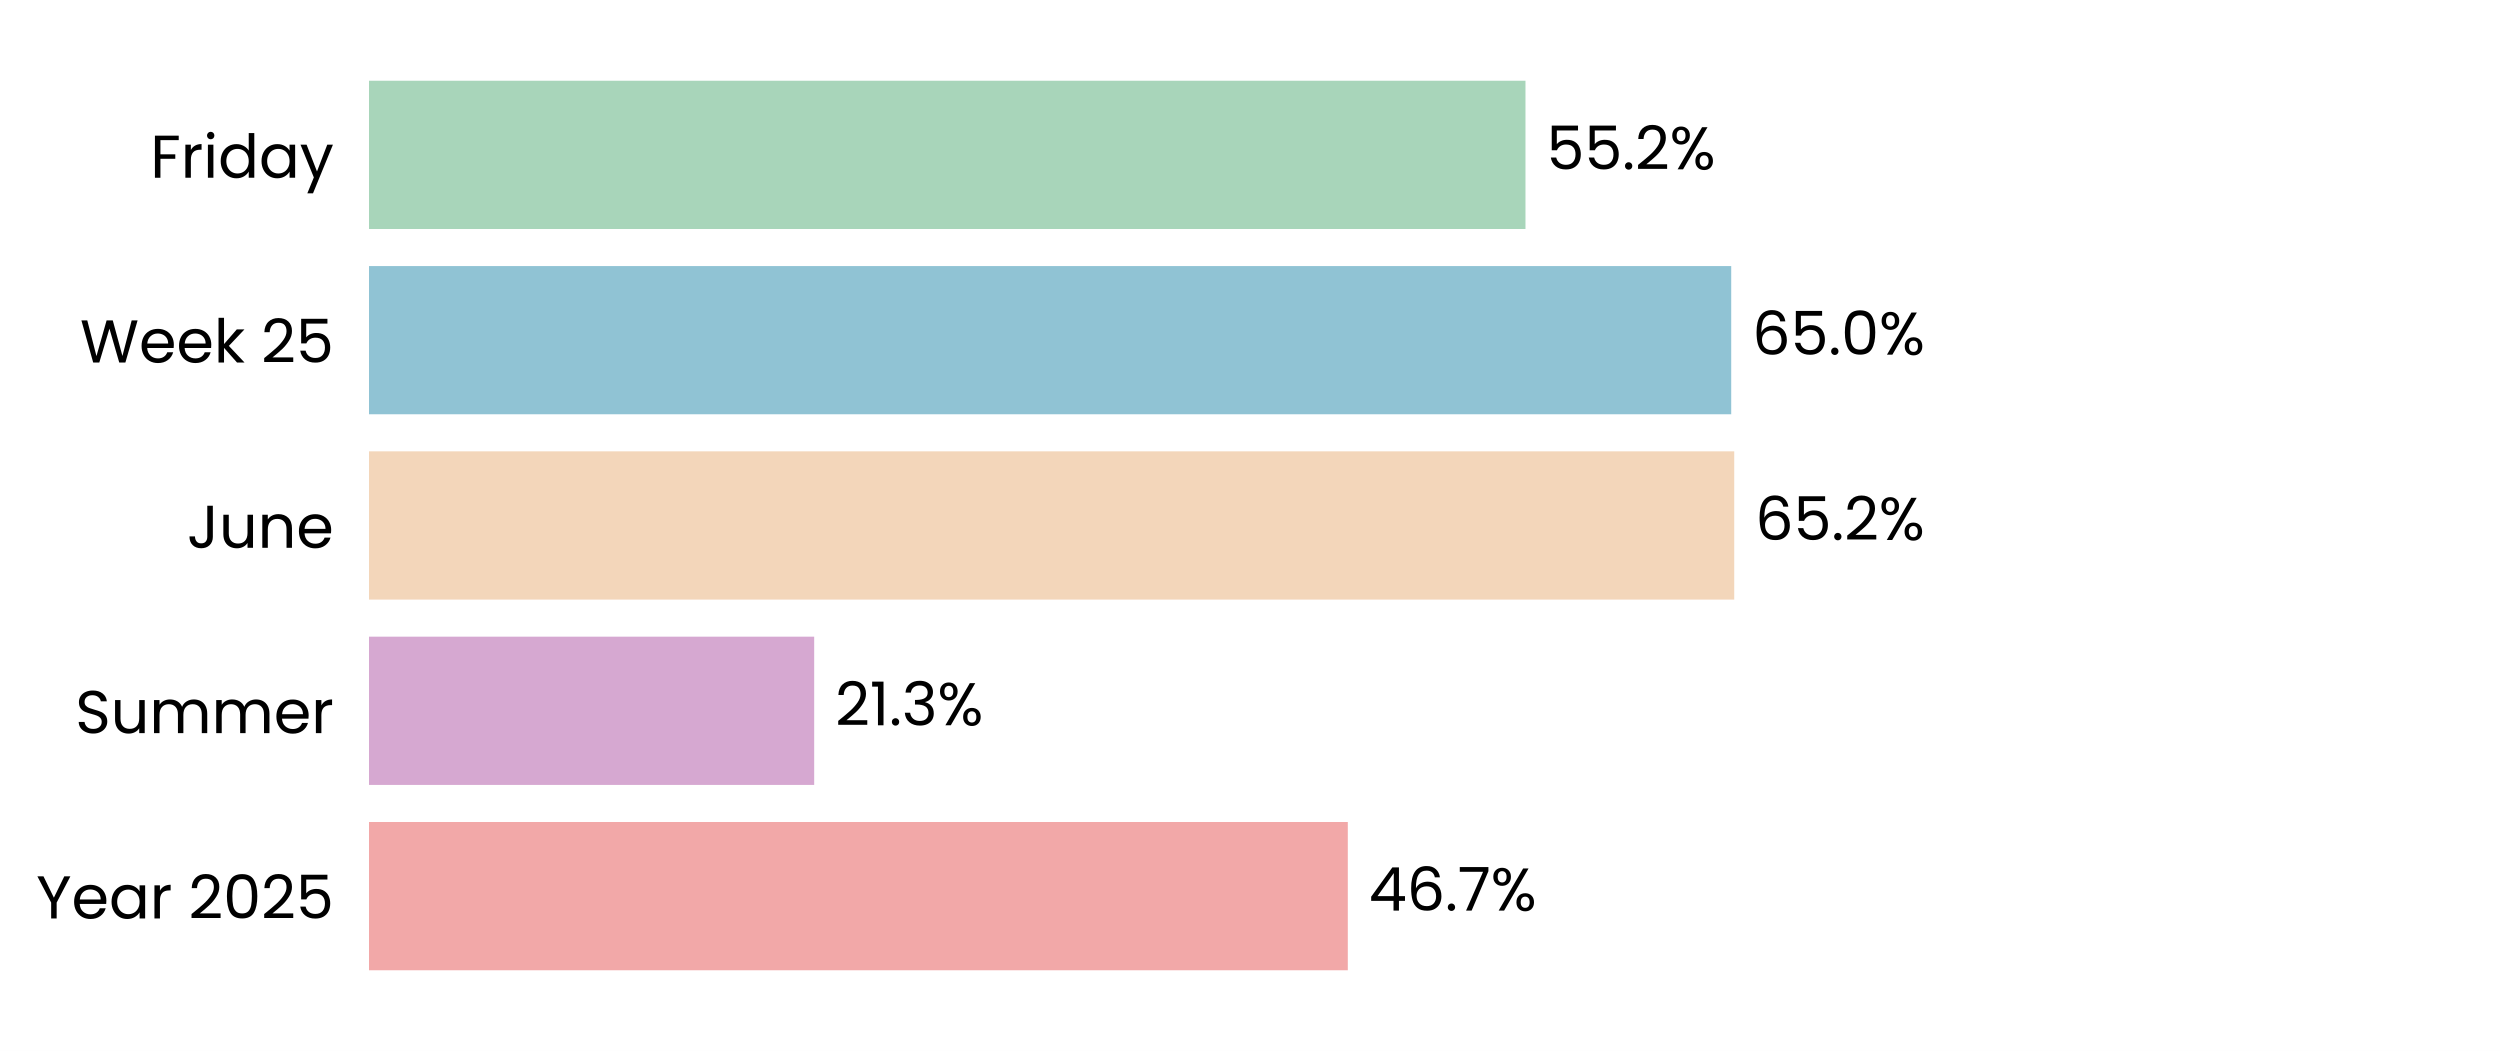
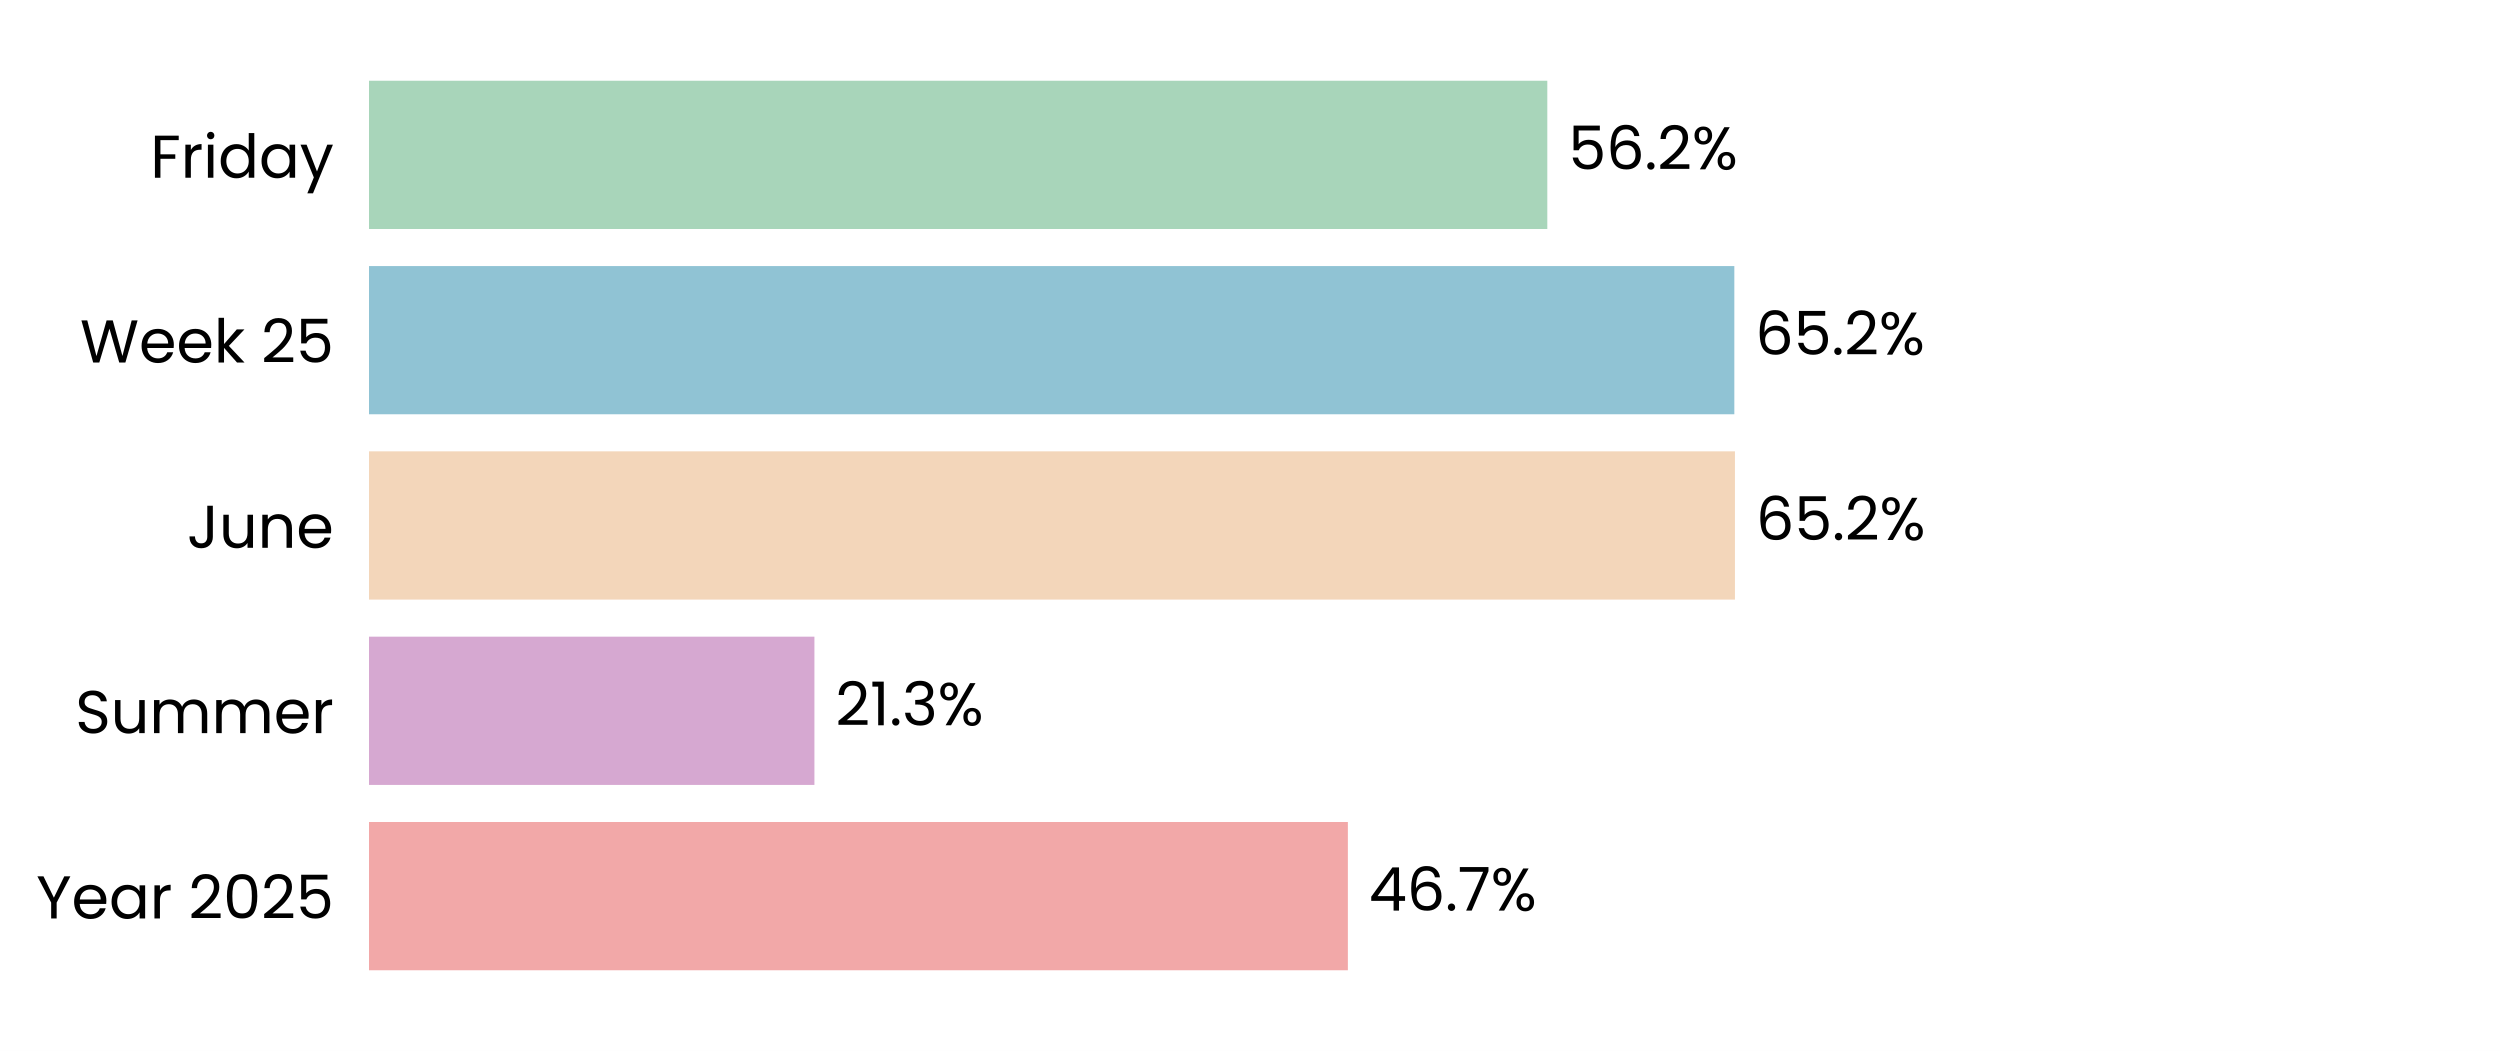
<svg xmlns="http://www.w3.org/2000/svg" xmlns:xlink="http://www.w3.org/1999/xlink" width="496.691pt" height="208.8pt" viewBox="0 0 496.691 208.8" version="1.1">
  <defs>
    <style type="text/css">*{stroke-linejoin: round; stroke-linecap: butt}</style>
  </defs>
  <g id="figure_1">
    <g id="patch_1">
      <path d="M 0 208.8  L 496.691 208.8  L 496.691 0  L 0 0  z " style="fill: #ffffff" />
    </g>
    <g id="axes_1">
      <g id="patch_2">
        <path d="M 73.311 201.6  L 489.491 201.6  L 489.491 7.2  L 73.311 7.2  z " style="fill: #ffffff" />
      </g>
      <g id="patch_3">
-         <path d="M 73.311 192.764  L 267.778 192.764  L 267.778 163.309  L 73.311 163.309  z " clip-path="url(#p090cdf31c0)" style="fill: #f2a8a8" />
+         <path d="M 73.311 192.764  L 267.79 192.764  L 267.79 163.309  L 73.311 163.309  z " clip-path="url(#pae68eb336c)" style="fill: #f2a8a8" />
      </g>
      <g id="patch_4">
-         <path d="M 73.311 155.945  L 161.759 155.945  L 161.759 126.491  L 73.311 126.491  z " clip-path="url(#p090cdf31c0)" style="fill: #d6a8d1" />
+         <path d="M 73.311 155.945  L 161.806 155.945  L 161.806 126.491  L 73.311 126.491  z " clip-path="url(#pae68eb336c)" style="fill: #d6a8d1" />
      </g>
      <g id="patch_5">
-         <path d="M 73.311 119.127  L 344.551 119.127  L 344.551 89.673  L 73.311 89.673  z " clip-path="url(#p090cdf31c0)" style="fill: #f3d6ba" />
+         <path d="M 73.311 119.127  L 344.695 119.127  L 344.695 89.673  L 73.311 89.673  z " clip-path="url(#pae68eb336c)" style="fill: #f3d6ba" />
      </g>
      <g id="patch_6">
-         <path d="M 73.311 82.309  L 343.952 82.309  L 343.952 52.855  L 73.311 52.855  z " clip-path="url(#p090cdf31c0)" style="fill: #90c3d4" />
+         <path d="M 73.311 82.309  L 344.571 82.309  L 344.571 52.855  L 73.311 52.855  z " clip-path="url(#pae68eb336c)" style="fill: #90c3d4" />
      </g>
      <g id="patch_7">
-         <path d="M 73.311 45.491  L 303.077 45.491  L 303.077 16.036  L 73.311 16.036  z " clip-path="url(#p090cdf31c0)" style="fill: #a8d5ba" />
+         <path d="M 73.311 45.491  L 307.413 45.491  L 307.413 16.036  L 73.311 16.036  z " clip-path="url(#pae68eb336c)" style="fill: #a8d5ba" />
      </g>
      <g id="matplotlib.axis_1">
        <g id="ytick_1">
          <g id="text_1">
            <g transform="translate(7.2 182.4764) scale(0.12 -0.12)">
              <defs>
                <path id="Poppins-Regular-59" d="M 3616 4461  L 2163 1683  L 2163 0  L 1581 0  L 1581 1683  L 122 4461  L 768 4461  L 1869 2202  L 2970 4461  L 3616 4461  z " transform="scale(0.015625)" />
                <path id="Poppins-Regular-65" d="M 3693 1888  Q 3693 1722 3674 1536  L 870 1536  Q 902 1018 1225 726  Q 1549 435 2010 435  Q 2387 435 2640 611  Q 2893 787 2995 1082  L 3622 1082  Q 3482 576 3059 259  Q 2637 -58 2010 -58  Q 1510 -58 1116 166  Q 723 390 499 803  Q 275 1216 275 1760  Q 275 2304 492 2713  Q 710 3123 1104 3344  Q 1498 3565 2010 3565  Q 2509 3565 2893 3347  Q 3277 3130 3485 2749  Q 3693 2368 3693 1888  z M 3091 2010  Q 3091 2342 2944 2582  Q 2797 2822 2544 2947  Q 2291 3072 1984 3072  Q 1542 3072 1232 2790  Q 922 2509 877 2010  L 3091 2010  z " transform="scale(0.015625)" />
                <path id="Poppins-Regular-61" d="M 275 1766  Q 275 2304 492 2710  Q 710 3117 1091 3341  Q 1472 3565 1939 3565  Q 2400 3565 2739 3366  Q 3078 3168 3245 2867  L 3245 3507  L 3834 3507  L 3834 0  L 3245 0  L 3245 653  Q 3072 346 2729 144  Q 2387 -58 1933 -58  Q 1466 -58 1088 172  Q 710 403 492 819  Q 275 1235 275 1766  z M 3245 1760  Q 3245 2157 3085 2451  Q 2925 2746 2653 2902  Q 2381 3059 2054 3059  Q 1728 3059 1459 2905  Q 1190 2752 1030 2457  Q 870 2163 870 1766  Q 870 1363 1030 1065  Q 1190 768 1459 611  Q 1728 454 2054 454  Q 2381 454 2653 611  Q 2925 768 3085 1065  Q 3245 1363 3245 1760  z " transform="scale(0.015625)" />
                <path id="Poppins-Regular-72" d="M 1075 2938  Q 1229 3238 1513 3404  Q 1798 3571 2208 3571  L 2208 2970  L 2054 2970  Q 1075 2970 1075 1907  L 1075 0  L 493 0  L 493 3507  L 1075 3507  L 1075 2938  z " transform="scale(0.015625)" />
                <path id="Poppins-Regular-20" transform="scale(0.015625)" />
                <path id="Poppins-Regular-32" d="M 326 467  Q 1139 1120 1600 1539  Q 2061 1958 2377 2416  Q 2694 2874 2694 3315  Q 2694 3731 2492 3971  Q 2291 4211 1843 4211  Q 1408 4211 1168 3939  Q 928 3667 909 3213  L 346 3213  Q 371 3930 780 4320  Q 1190 4710 1837 4710  Q 2496 4710 2883 4345  Q 3270 3981 3270 3341  Q 3270 2810 2953 2307  Q 2637 1805 2233 1424  Q 1830 1043 1203 538  L 3405 538  L 3405 51  L 326 51  L 326 467  z " transform="scale(0.015625)" />
                <path id="Poppins-Regular-30" d="M 397 2362  Q 397 3462 755 4080  Q 1114 4698 2010 4698  Q 2899 4698 3257 4080  Q 3616 3462 3616 2362  Q 3616 1242 3257 621  Q 2899 0 2010 0  Q 1114 0 755 621  Q 397 1242 397 2362  z M 3040 2362  Q 3040 2918 2966 3305  Q 2893 3693 2665 3929  Q 2438 4166 2010 4166  Q 1574 4166 1347 3929  Q 1120 3693 1046 3305  Q 973 2918 973 2362  Q 973 1786 1046 1395  Q 1120 1005 1347 768  Q 1574 531 2010 531  Q 2438 531 2665 768  Q 2893 1005 2966 1395  Q 3040 1786 3040 2362  z " transform="scale(0.015625)" />
                <path id="Poppins-Regular-35" d="M 3347 4122  L 1101 4122  L 1101 2662  Q 1248 2867 1536 2998  Q 1824 3130 2157 3130  Q 2688 3130 3021 2909  Q 3354 2688 3498 2339  Q 3642 1990 3642 1600  Q 3642 1139 3469 774  Q 3296 410 2941 198  Q 2586 -13 2061 -13  Q 1389 -13 973 332  Q 557 678 467 1254  L 1037 1254  Q 1120 890 1389 685  Q 1658 480 2067 480  Q 2573 480 2829 784  Q 3085 1088 3085 1587  Q 3085 2086 2829 2358  Q 2573 2630 2074 2630  Q 1734 2630 1481 2467  Q 1229 2304 1114 2022  L 563 2022  L 563 4634  L 3347 4634  L 3347 4122  z " transform="scale(0.015625)" />
              </defs>
              <use xlink:href="#Poppins-Regular-59" />
              <use xlink:href="#Poppins-Regular-65" transform="translate(58.39999 0)" />
              <use xlink:href="#Poppins-Regular-61" transform="translate(120.4 0)" />
              <use xlink:href="#Poppins-Regular-72" transform="translate(188 0)" />
              <use xlink:href="#Poppins-Regular-20" transform="translate(225.3 0)" />
              <use xlink:href="#Poppins-Regular-32" transform="translate(252 0)" />
              <use xlink:href="#Poppins-Regular-30" transform="translate(309.4999 0)" />
              <use xlink:href="#Poppins-Regular-32" transform="translate(372.2999 0)" />
              <use xlink:href="#Poppins-Regular-35" transform="translate(429.7999 0)" />
            </g>
          </g>
        </g>
        <g id="ytick_2">
          <g id="text_2">
            <g transform="translate(14.95125 145.6582) scale(0.12 -0.12)">
              <defs>
                <path id="Poppins-Regular-53" d="M 1907 -45  Q 1466 -45 1117 112  Q 768 269 569 547  Q 371 826 365 1190  L 986 1190  Q 1018 877 1245 662  Q 1472 448 1907 448  Q 2323 448 2563 656  Q 2803 864 2803 1190  Q 2803 1446 2662 1606  Q 2522 1766 2310 1849  Q 2099 1933 1741 2029  Q 1299 2144 1033 2259  Q 768 2374 579 2620  Q 390 2867 390 3283  Q 390 3648 576 3929  Q 762 4211 1098 4364  Q 1434 4518 1869 4518  Q 2496 4518 2896 4204  Q 3296 3891 3347 3373  L 2707 3373  Q 2675 3629 2438 3824  Q 2202 4019 1811 4019  Q 1446 4019 1216 3830  Q 986 3642 986 3302  Q 986 3059 1123 2905  Q 1261 2752 1462 2672  Q 1664 2592 2029 2490  Q 2470 2368 2739 2249  Q 3008 2131 3200 1884  Q 3392 1638 3392 1216  Q 3392 890 3219 602  Q 3046 314 2707 134  Q 2368 -45 1907 -45  z " transform="scale(0.015625)" />
                <path id="Poppins-Regular-75" d="M 3603 3507  L 3603 0  L 3021 0  L 3021 518  Q 2854 250 2556 99  Q 2259 -51 1901 -51  Q 1491 -51 1164 118  Q 838 288 649 627  Q 461 966 461 1453  L 461 3507  L 1037 3507  L 1037 1530  Q 1037 1011 1299 732  Q 1562 454 2016 454  Q 2483 454 2752 742  Q 3021 1030 3021 1581  L 3021 3507  L 3603 3507  z " transform="scale(0.015625)" />
                <path id="Poppins-Regular-6d" d="M 4710 3571  Q 5120 3571 5440 3401  Q 5760 3232 5945 2893  Q 6131 2554 6131 2067  L 6131 0  L 5555 0  L 5555 1984  Q 5555 2509 5296 2787  Q 5037 3066 4595 3066  Q 4141 3066 3872 2774  Q 3603 2483 3603 1933  L 3603 0  L 3027 0  L 3027 1984  Q 3027 2509 2768 2787  Q 2509 3066 2067 3066  Q 1613 3066 1344 2774  Q 1075 2483 1075 1933  L 1075 0  L 493 0  L 493 3507  L 1075 3507  L 1075 3002  Q 1248 3277 1539 3424  Q 1830 3571 2182 3571  Q 2624 3571 2963 3372  Q 3302 3174 3469 2790  Q 3616 3162 3955 3366  Q 4294 3571 4710 3571  z " transform="scale(0.015625)" />
              </defs>
              <use xlink:href="#Poppins-Regular-53" />
              <use xlink:href="#Poppins-Regular-75" transform="translate(58.7 0)" />
              <use xlink:href="#Poppins-Regular-6d" transform="translate(122.7 0)" />
              <use xlink:href="#Poppins-Regular-6d" transform="translate(225.7 0)" />
              <use xlink:href="#Poppins-Regular-65" transform="translate(328.7 0)" />
              <use xlink:href="#Poppins-Regular-72" transform="translate(390.6999 0)" />
            </g>
          </g>
        </g>
        <g id="ytick_3">
          <g id="text_3">
            <g transform="translate(37.15125 108.84) scale(0.12 -0.12)">
              <defs>
                <path id="Poppins-Regular-4a" d="M 2739 4461  L 2739 1165  Q 2739 614 2400 284  Q 2061 -45 1504 -45  Q 941 -45 601 291  Q 262 627 262 1210  L 845 1210  Q 851 883 1014 678  Q 1178 474 1504 474  Q 1830 474 1990 669  Q 2150 864 2150 1165  L 2150 4461  L 2739 4461  z " transform="scale(0.015625)" />
                <path id="Poppins-Regular-6e" d="M 2202 3571  Q 2842 3571 3238 3184  Q 3635 2797 3635 2067  L 3635 0  L 3059 0  L 3059 1984  Q 3059 2509 2796 2787  Q 2534 3066 2080 3066  Q 1619 3066 1347 2778  Q 1075 2490 1075 1939  L 1075 0  L 493 0  L 493 3507  L 1075 3507  L 1075 3008  Q 1248 3277 1545 3424  Q 1843 3571 2202 3571  z " transform="scale(0.015625)" />
              </defs>
              <use xlink:href="#Poppins-Regular-4a" />
              <use xlink:href="#Poppins-Regular-75" transform="translate(52.99999 0)" />
              <use xlink:href="#Poppins-Regular-6e" transform="translate(117 0)" />
              <use xlink:href="#Poppins-Regular-65" transform="translate(181 0)" />
            </g>
          </g>
        </g>
        <g id="ytick_4">
          <g id="text_4">
            <g transform="translate(15.9 72.02182) scale(0.12 -0.12)">
              <defs>
                <path id="Poppins-Regular-57" d="M 6099 4461  L 4806 0  L 4154 0  L 3117 3590  L 2042 0  L 1395 -6  L 147 4461  L 768 4461  L 1741 678  L 2816 4461  L 3469 4461  L 4493 691  L 5472 4461  L 6099 4461  z " transform="scale(0.015625)" />
                <path id="Poppins-Regular-6b" d="M 2451 0  L 1075 1549  L 1075 0  L 493 0  L 493 4736  L 1075 4736  L 1075 1952  L 2426 3507  L 3238 3507  L 1587 1760  L 3245 0  L 2451 0  z " transform="scale(0.015625)" />
              </defs>
              <use xlink:href="#Poppins-Regular-57" />
              <use xlink:href="#Poppins-Regular-65" transform="translate(97.59999 0)" />
              <use xlink:href="#Poppins-Regular-65" transform="translate(159.6 0)" />
              <use xlink:href="#Poppins-Regular-6b" transform="translate(221.6 0)" />
              <use xlink:href="#Poppins-Regular-20" transform="translate(273.0999 0)" />
              <use xlink:href="#Poppins-Regular-32" transform="translate(299.7999 0)" />
              <use xlink:href="#Poppins-Regular-35" transform="translate(357.2999 0)" />
            </g>
          </g>
        </g>
        <g id="ytick_5">
          <g id="text_5">
            <g transform="translate(29.8575 35.31707) scale(0.12 -0.12)">
              <defs>
                <path id="Poppins-Regular-46" d="M 3014 4461  L 3014 3987  L 1075 3987  L 1075 2483  L 2650 2483  L 2650 2010  L 1075 2010  L 1075 0  L 493 0  L 493 4461  L 3014 4461  z " transform="scale(0.015625)" />
                <path id="Poppins-Regular-69" d="M 794 4077  Q 627 4077 512 4192  Q 397 4307 397 4474  Q 397 4640 512 4755  Q 627 4870 794 4870  Q 954 4870 1066 4755  Q 1178 4640 1178 4474  Q 1178 4307 1066 4192  Q 954 4077 794 4077  z M 1075 3507  L 1075 0  L 493 0  L 493 3507  L 1075 3507  z " transform="scale(0.015625)" />
                <path id="Poppins-Regular-64" d="M 275 1766  Q 275 2304 492 2710  Q 710 3117 1091 3341  Q 1472 3565 1946 3565  Q 2355 3565 2707 3376  Q 3059 3187 3245 2880  L 3245 4736  L 3834 4736  L 3834 0  L 3245 0  L 3245 659  Q 3072 346 2733 144  Q 2394 -58 1939 -58  Q 1472 -58 1091 172  Q 710 403 492 819  Q 275 1235 275 1766  z M 3245 1760  Q 3245 2157 3085 2451  Q 2925 2746 2653 2902  Q 2381 3059 2054 3059  Q 1728 3059 1459 2905  Q 1190 2752 1030 2457  Q 870 2163 870 1766  Q 870 1363 1030 1065  Q 1190 768 1459 611  Q 1728 454 2054 454  Q 2381 454 2653 611  Q 2925 768 3085 1065  Q 3245 1363 3245 1760  z " transform="scale(0.015625)" />
                <path id="Poppins-Regular-79" d="M 3514 3507  L 1402 -1651  L 800 -1651  L 1491 38  L 77 3507  L 723 3507  L 1824 666  L 2912 3507  L 3514 3507  z " transform="scale(0.015625)" />
              </defs>
              <use xlink:href="#Poppins-Regular-46" />
              <use xlink:href="#Poppins-Regular-72" transform="translate(50.39999 0)" />
              <use xlink:href="#Poppins-Regular-69" transform="translate(87.69998 0)" />
              <use xlink:href="#Poppins-Regular-64" transform="translate(112.3 0)" />
              <use xlink:href="#Poppins-Regular-61" transform="translate(179.9 0)" />
              <use xlink:href="#Poppins-Regular-79" transform="translate(247.5 0)" />
            </g>
          </g>
        </g>
      </g>
      <g id="text_6">
-         <g transform="translate(271.9398 180.9164) scale(0.12 -0.12)">
+         <g transform="translate(271.9517 180.9164) scale(0.12 -0.12)">
          <defs>
            <path id="Poppins-Regular-34" d="M 256 1030  L 256 1472  L 2502 4582  L 3200 4582  L 3200 1536  L 3840 1536  L 3840 1030  L 3200 1030  L 3200 0  L 2624 0  L 2624 1030  L 256 1030  z M 2650 3974  L 928 1536  L 2650 1536  L 2650 3974  z " transform="scale(0.015625)" />
            <path id="Poppins-Regular-36" d="M 2976 3526  Q 2835 4237 2099 4237  Q 1530 4237 1248 3798  Q 966 3360 973 2355  Q 1120 2688 1462 2877  Q 1805 3066 2227 3066  Q 2886 3066 3280 2656  Q 3674 2246 3674 1523  Q 3674 1088 3504 742  Q 3334 397 2992 192  Q 2650 -13 2163 -13  Q 1504 -13 1133 281  Q 762 576 614 1094  Q 467 1613 467 2374  Q 467 4723 2106 4723  Q 2733 4723 3091 4384  Q 3450 4045 3514 3526  L 2976 3526  z M 2106 2573  Q 1830 2573 1587 2461  Q 1344 2349 1193 2121  Q 1043 1894 1043 1568  Q 1043 1082 1324 778  Q 1606 474 2131 474  Q 2579 474 2844 752  Q 3110 1030 3110 1504  Q 3110 2003 2854 2288  Q 2598 2573 2106 2573  z " transform="scale(0.015625)" />
            <path id="Poppins-Regular-2e" d="M 678 -38  Q 512 -38 397 77  Q 282 192 282 358  Q 282 525 397 640  Q 512 755 678 755  Q 838 755 950 640  Q 1062 525 1062 358  Q 1062 192 950 77  Q 838 -38 678 -38  z " transform="scale(0.015625)" />
            <path id="Poppins-Regular-37" d="M 3245 4173  L 1466 0  L 877 0  L 2682 4115  L 211 4115  L 211 4614  L 3245 4614  L 3245 4173  z " transform="scale(0.015625)" />
            <path id="Poppins-Regular-25" d="M 269 3584  Q 269 4019 531 4278  Q 794 4538 1203 4538  Q 1613 4538 1875 4278  Q 2138 4019 2138 3584  Q 2138 3142 1875 2883  Q 1613 2624 1203 2624  Q 794 2624 531 2883  Q 269 3142 269 3584  z M 4006 4467  L 1414 0  L 838 0  L 3430 4467  L 4006 4467  z M 1203 4179  Q 986 4179 861 4028  Q 736 3878 736 3584  Q 736 3290 861 3136  Q 986 2982 1203 2982  Q 1421 2982 1549 3139  Q 1677 3296 1677 3584  Q 1677 3878 1549 4028  Q 1421 4179 1203 4179  z M 2720 883  Q 2720 1325 2982 1584  Q 3245 1843 3654 1843  Q 4064 1843 4323 1584  Q 4582 1325 4582 883  Q 4582 448 4323 185  Q 4064 -77 3654 -77  Q 3245 -77 2982 182  Q 2720 442 2720 883  z M 3648 1478  Q 3430 1478 3302 1328  Q 3174 1178 3174 883  Q 3174 595 3302 444  Q 3430 294 3648 294  Q 3866 294 3994 444  Q 4122 595 4122 883  Q 4122 1178 3994 1328  Q 3866 1478 3648 1478  z " transform="scale(0.015625)" />
          </defs>
          <use xlink:href="#Poppins-Regular-34" />
          <use xlink:href="#Poppins-Regular-36" transform="translate(62.89999 0)" />
          <use xlink:href="#Poppins-Regular-2e" transform="translate(126.4 0)" />
          <use xlink:href="#Poppins-Regular-37" transform="translate(147.4 0)" />
          <use xlink:href="#Poppins-Regular-25" transform="translate(202 0)" />
        </g>
      </g>
      <g id="text_7">
-         <g transform="translate(165.9207 144.0982) scale(0.12 -0.12)">
+         <g transform="translate(165.9678 144.0982) scale(0.12 -0.12)">
          <defs>
            <path id="Poppins-Regular-31" d="M 243 4096  L 243 4627  L 1446 4627  L 1446 0  L 858 0  L 858 4096  L 243 4096  z " transform="scale(0.015625)" />
            <path id="Poppins-Regular-33" d="M 384 3462  Q 429 4051 838 4384  Q 1248 4717 1901 4717  Q 2336 4717 2653 4560  Q 2970 4403 3133 4134  Q 3296 3866 3296 3526  Q 3296 3130 3069 2842  Q 2842 2554 2477 2470  L 2477 2438  Q 2893 2336 3136 2035  Q 3379 1734 3379 1248  Q 3379 883 3212 592  Q 3046 301 2713 134  Q 2381 -32 1914 -32  Q 1235 -32 800 323  Q 365 678 314 1331  L 877 1331  Q 922 947 1190 704  Q 1459 461 1907 461  Q 2355 461 2588 694  Q 2822 928 2822 1299  Q 2822 1779 2502 1990  Q 2182 2202 1536 2202  L 1389 2202  L 1389 2688  L 1542 2688  Q 2131 2694 2432 2883  Q 2733 3072 2733 3469  Q 2733 3808 2512 4013  Q 2291 4218 1882 4218  Q 1485 4218 1241 4013  Q 998 3808 954 3462  L 384 3462  z " transform="scale(0.015625)" />
          </defs>
          <use xlink:href="#Poppins-Regular-32" />
          <use xlink:href="#Poppins-Regular-31" transform="translate(57.49999 0)" />
          <use xlink:href="#Poppins-Regular-2e" transform="translate(89.49997 0)" />
          <use xlink:href="#Poppins-Regular-33" transform="translate(110.5 0)" />
          <use xlink:href="#Poppins-Regular-25" transform="translate(169.3999 0)" />
        </g>
      </g>
      <g id="text_8">
-         <g transform="translate(348.7126 107.28) scale(0.12 -0.12)">
+         <g transform="translate(348.8571 107.28) scale(0.12 -0.12)">
          <use xlink:href="#Poppins-Regular-36" />
          <use xlink:href="#Poppins-Regular-35" transform="translate(63.49999 0)" />
          <use xlink:href="#Poppins-Regular-2e" transform="translate(126.3 0)" />
          <use xlink:href="#Poppins-Regular-32" transform="translate(147.3 0)" />
          <use xlink:href="#Poppins-Regular-25" transform="translate(204.7999 0)" />
        </g>
      </g>
      <g id="text_9">
-         <g transform="translate(348.1139 70.46182) scale(0.12 -0.12)">
+         <g transform="translate(348.7332 70.46182) scale(0.12 -0.12)">
          <use xlink:href="#Poppins-Regular-36" />
          <use xlink:href="#Poppins-Regular-35" transform="translate(63.49999 0)" />
          <use xlink:href="#Poppins-Regular-2e" transform="translate(126.3 0)" />
-           <use xlink:href="#Poppins-Regular-30" transform="translate(147.3 0)" />
-           <use xlink:href="#Poppins-Regular-25" transform="translate(210.0999 0)" />
+           <use xlink:href="#Poppins-Regular-32" transform="translate(147.3 0)" />
+           <use xlink:href="#Poppins-Regular-25" transform="translate(204.7999 0)" />
        </g>
      </g>
      <g id="text_10">
-         <g transform="translate(307.2391 33.64364) scale(0.12 -0.12)">
+         <g transform="translate(311.5743 33.64364) scale(0.12 -0.12)">
          <use xlink:href="#Poppins-Regular-35" />
-           <use xlink:href="#Poppins-Regular-35" transform="translate(62.79999 0)" />
-           <use xlink:href="#Poppins-Regular-2e" transform="translate(125.6 0)" />
-           <use xlink:href="#Poppins-Regular-32" transform="translate(146.6 0)" />
-           <use xlink:href="#Poppins-Regular-25" transform="translate(204.0999 0)" />
+           <use xlink:href="#Poppins-Regular-36" transform="translate(62.79999 0)" />
+           <use xlink:href="#Poppins-Regular-2e" transform="translate(126.3 0)" />
+           <use xlink:href="#Poppins-Regular-32" transform="translate(147.3 0)" />
+           <use xlink:href="#Poppins-Regular-25" transform="translate(204.7999 0)" />
        </g>
      </g>
    </g>
  </g>
  <defs>
-     <clipPath id="p090cdf31c0">
+     <clipPath id="pae68eb336c">
      <rect x="73.311" y="7.2" width="416.18" height="194.4" />
    </clipPath>
  </defs>
</svg>
